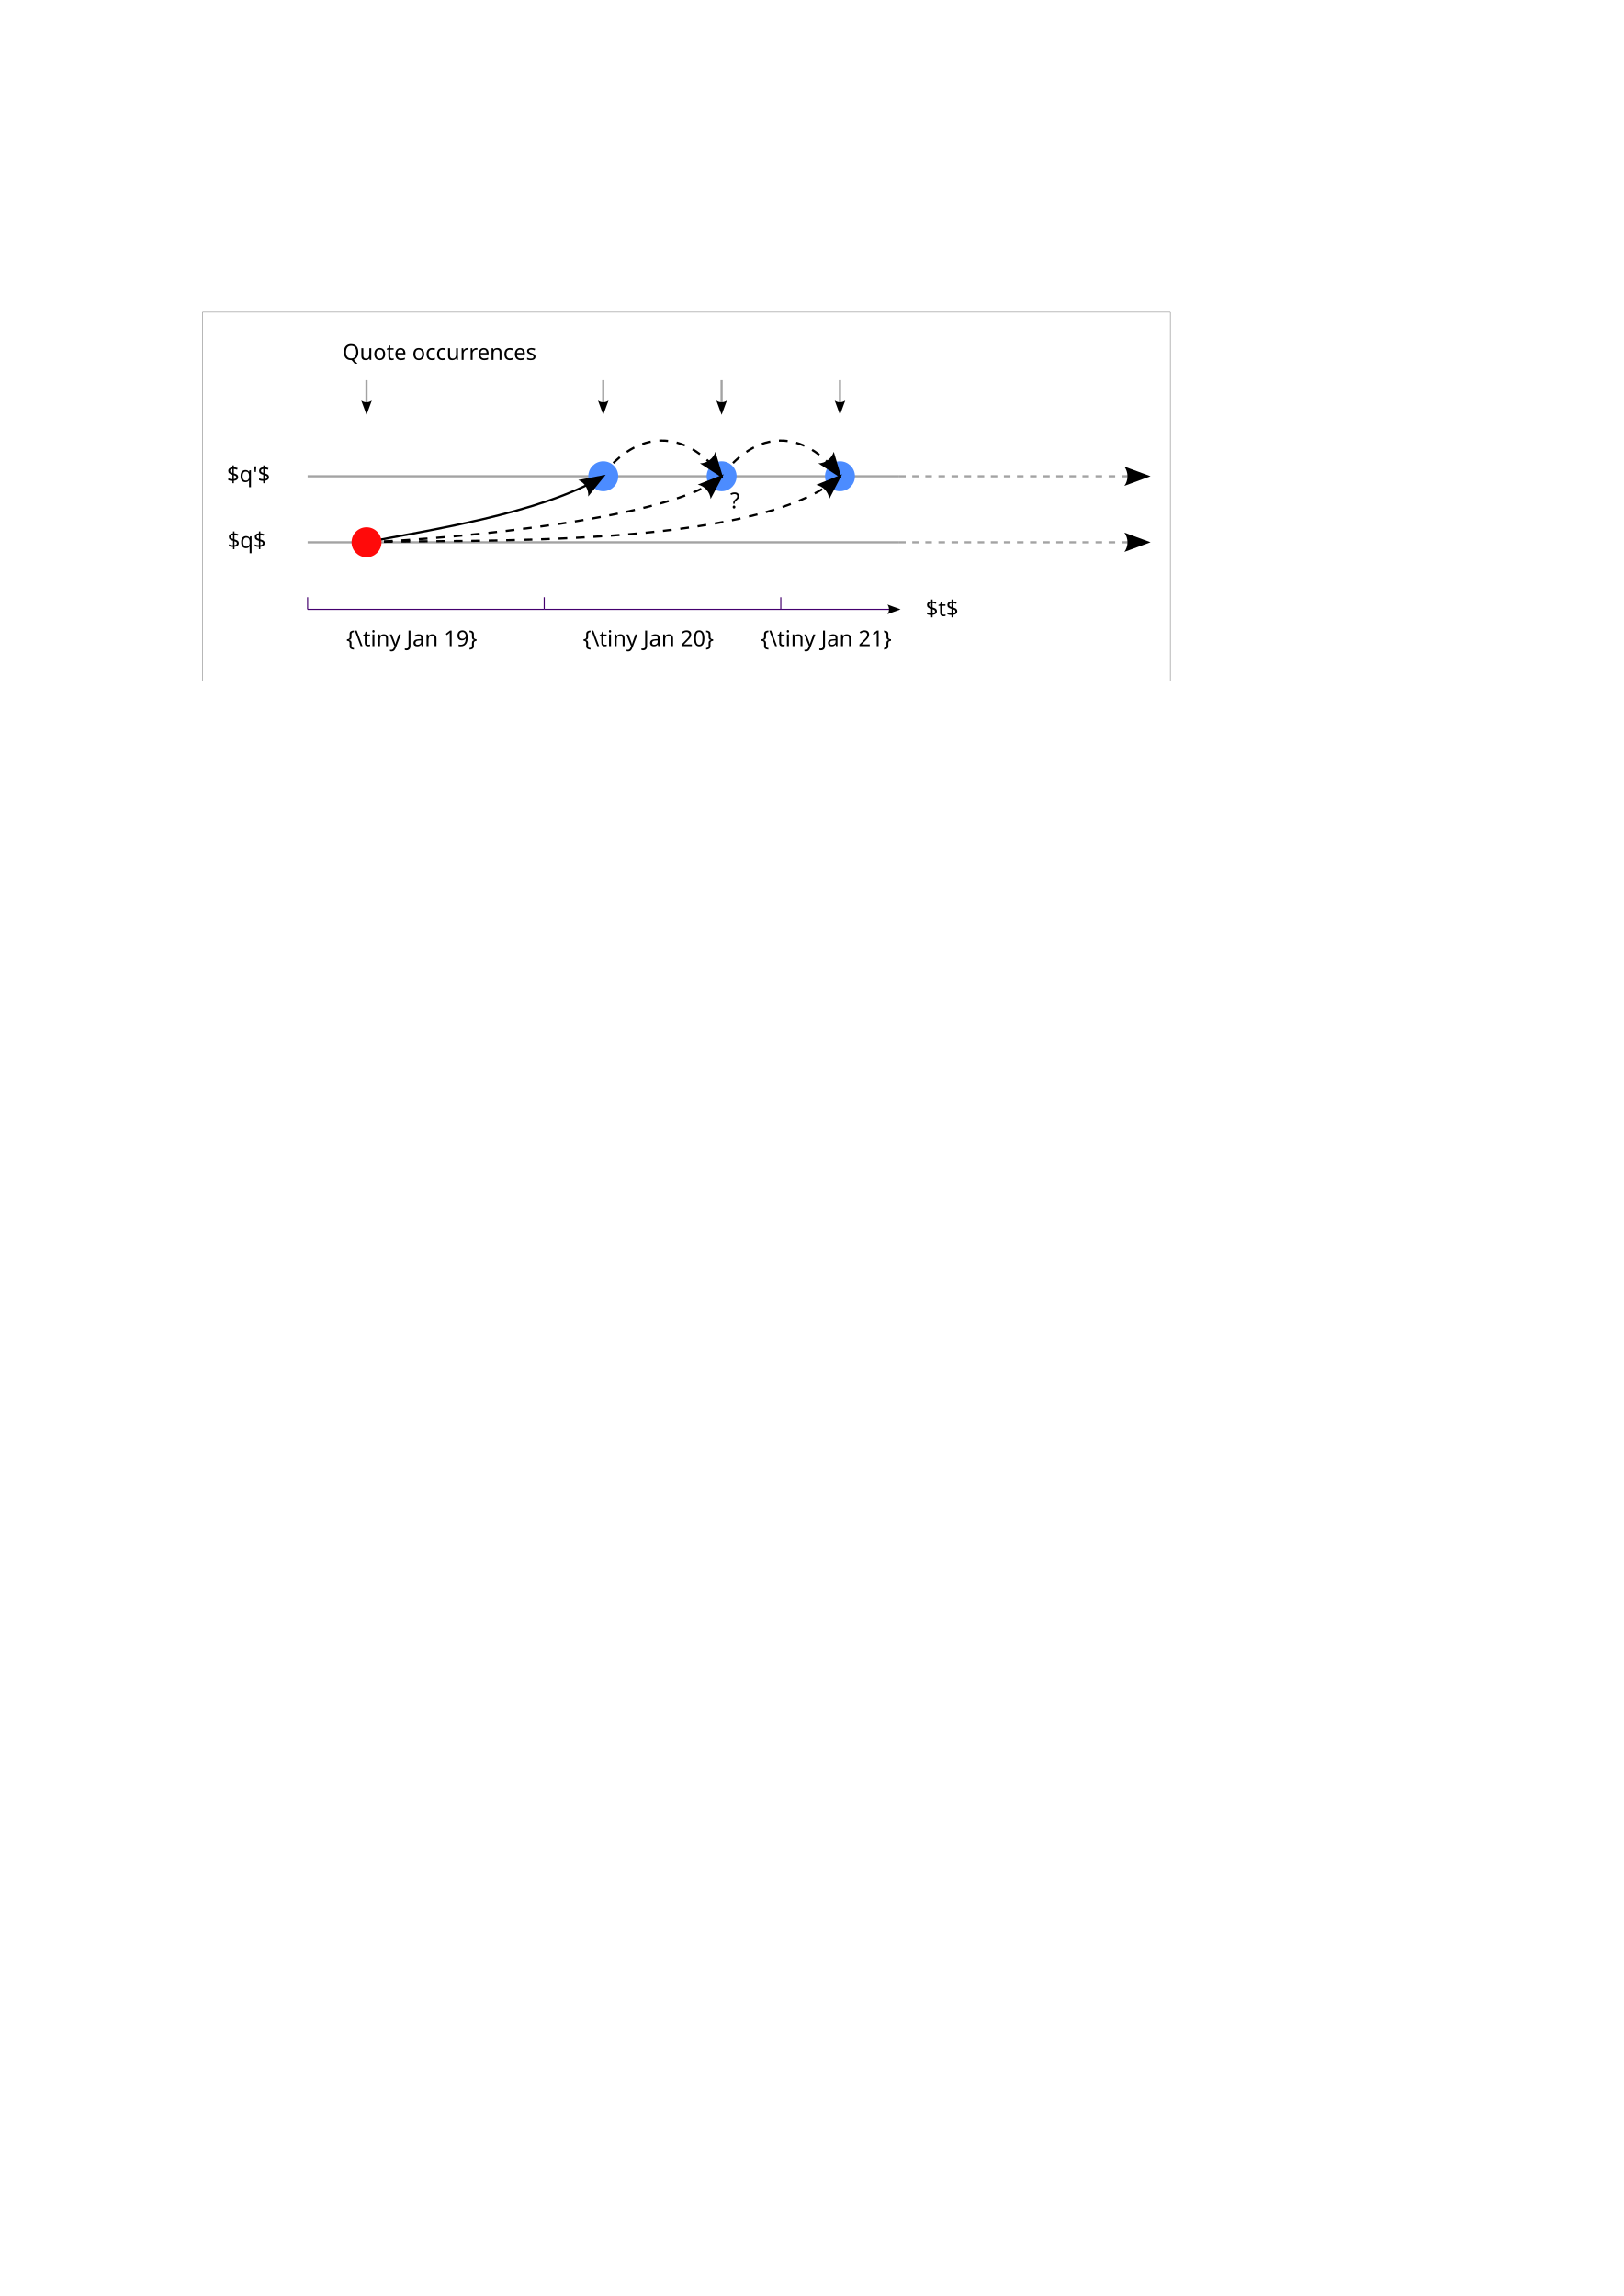
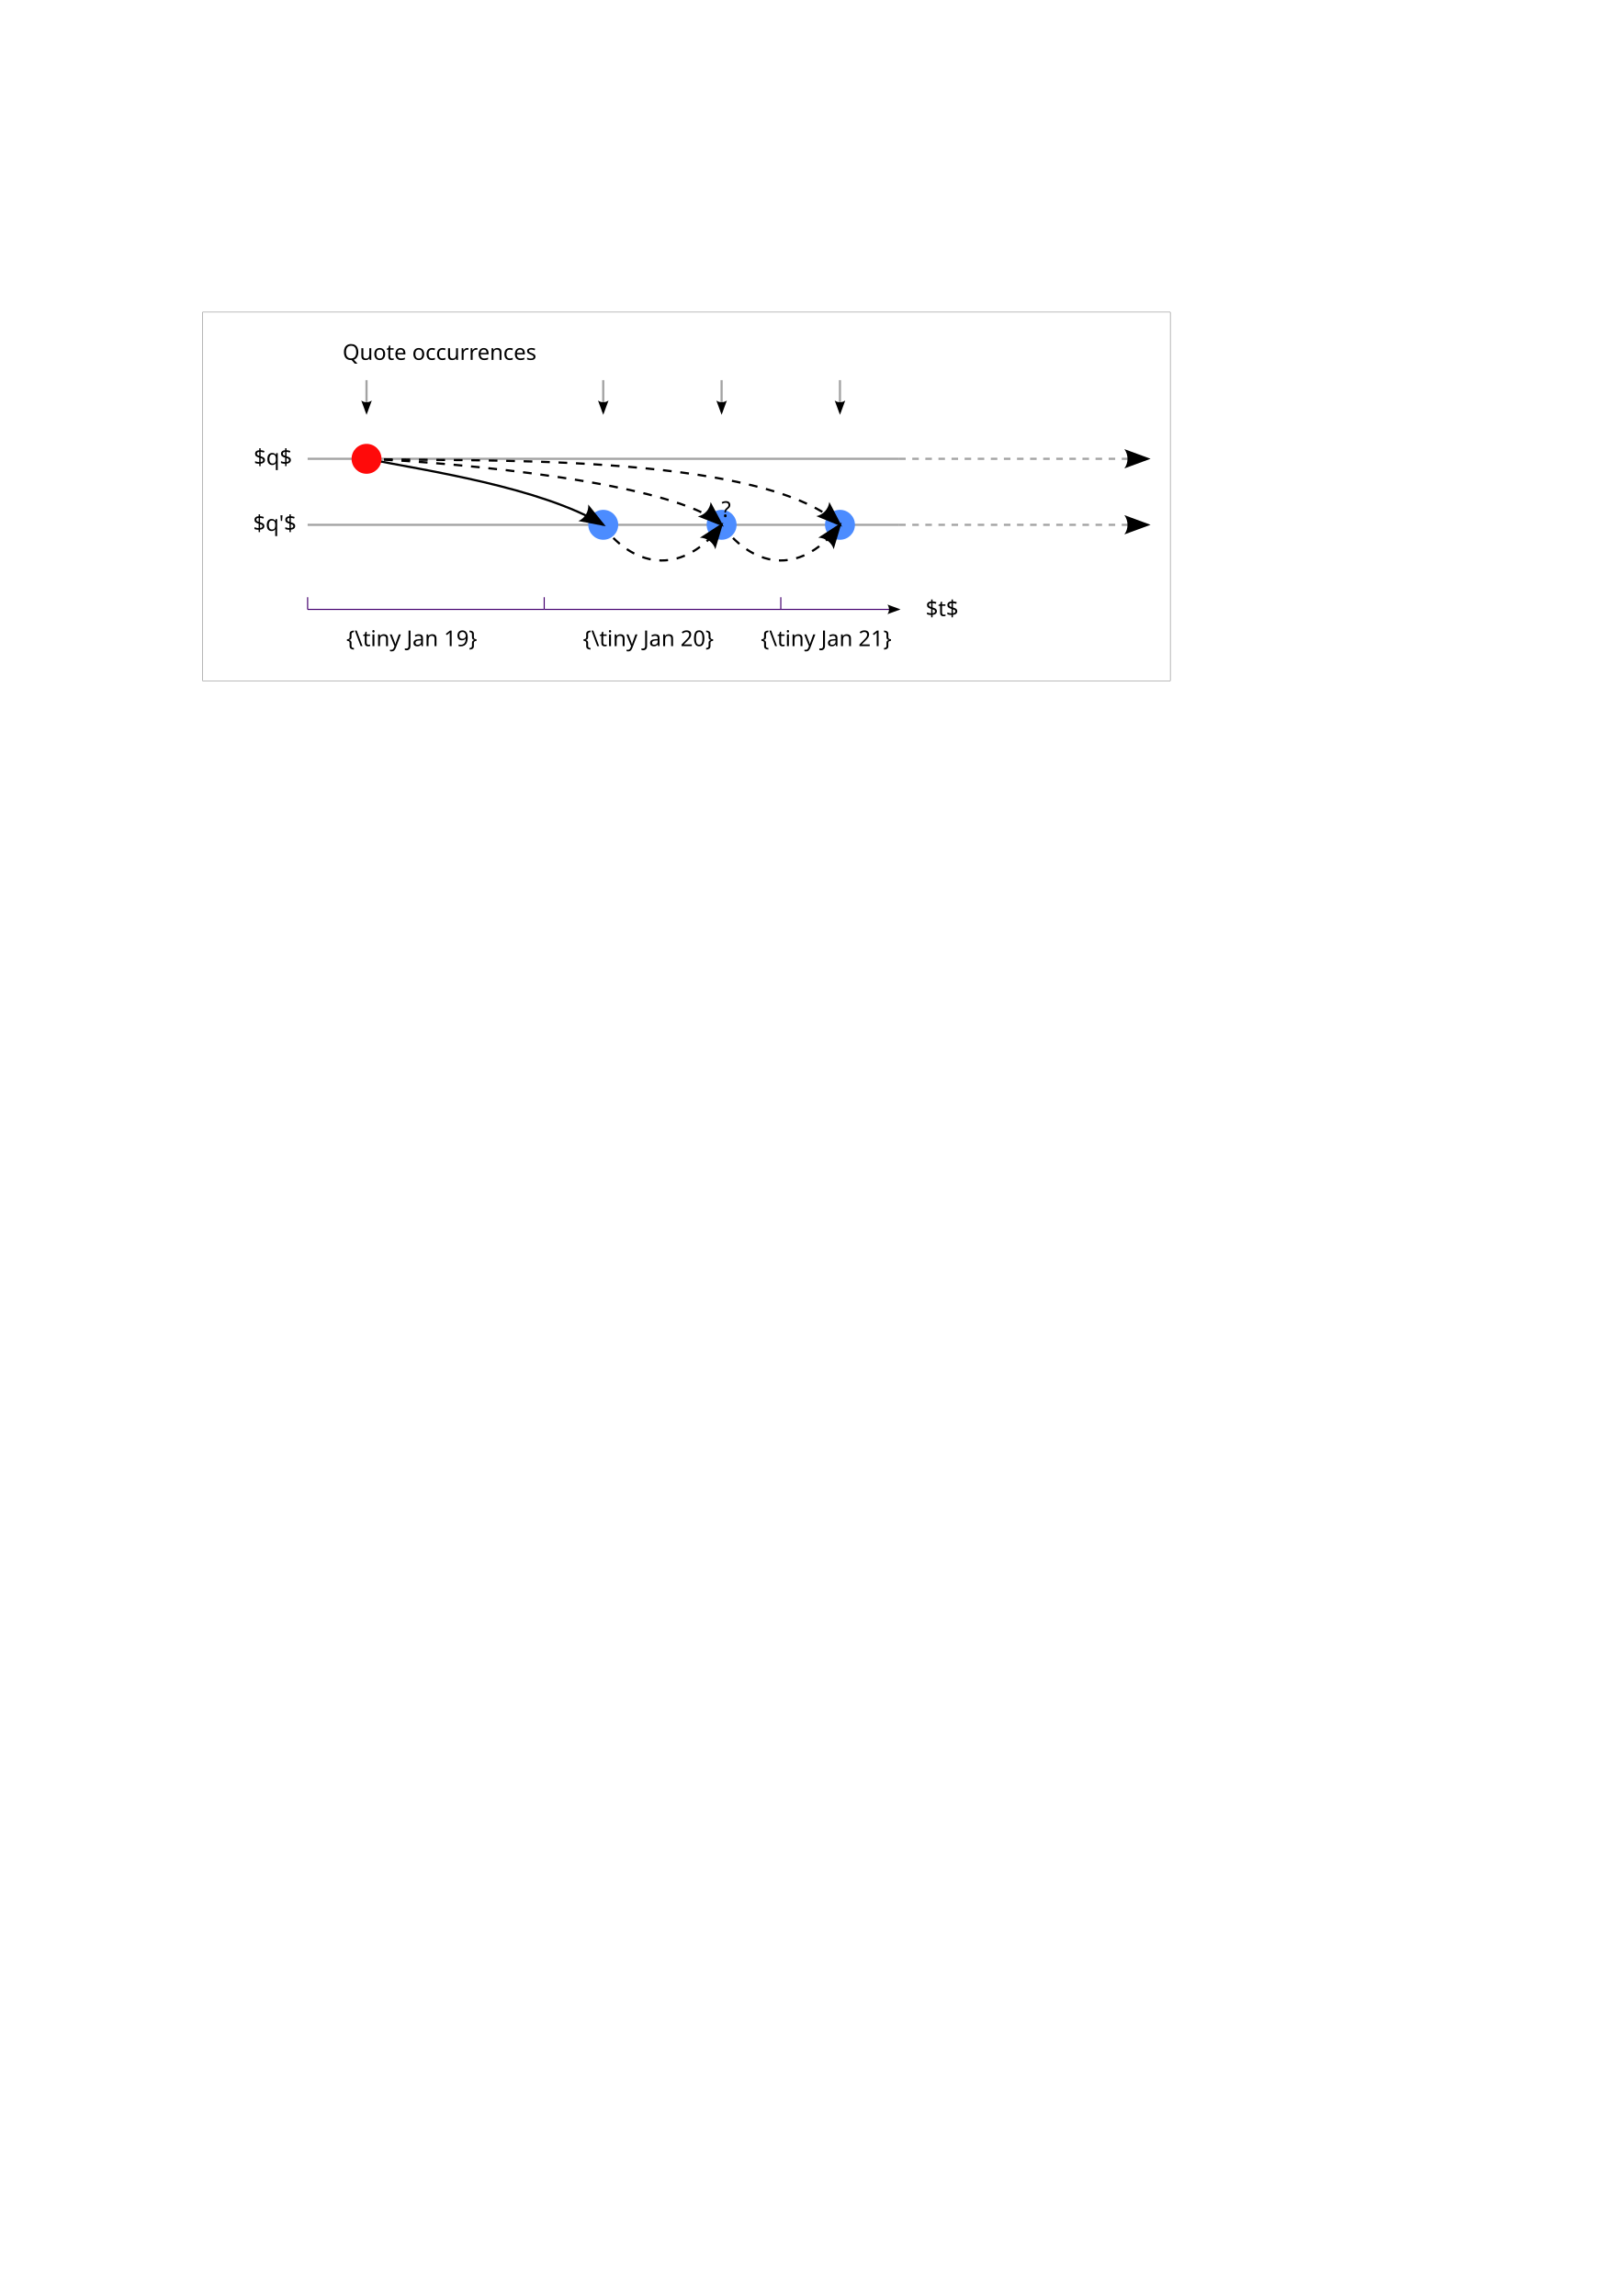
<svg xmlns="http://www.w3.org/2000/svg" version="1.1" width="744.094" height="1052.362" id="svg2">
  <defs id="defs4">
    <marker refX="0" refY="0" orient="auto" id="Arrow2Mend" style="overflow:visible">
      <path d="M 8.719,4.034 -2.207,0.016 8.719,-4.002 c -1.745,2.372 -1.735,5.617 -6e-7,8.035 z" transform="scale(-0.6,-0.6)" id="path3786" style="fill-rule:evenodd;stroke-width:0.625;stroke-linejoin:round" />
    </marker>
    <marker refX="0" refY="0" orient="auto" id="Arrow1Send" style="overflow:visible">
      <path d="M 0,0 5,-5 -12.5,0 5,5 0,0 z" transform="matrix(-0.2,0,0,-0.2,-1.2,0)" id="path3774" style="fill-rule:evenodd;stroke:#000000;stroke-width:1pt" />
    </marker>
    <marker refX="0" refY="0" orient="auto" id="Arrow2Lend" style="overflow:visible">
      <path d="M 8.719,4.034 -2.207,0.016 8.719,-4.002 c -1.745,2.372 -1.735,5.617 -6e-7,8.035 z" transform="matrix(-1.1,0,0,-1.1,-1.1,0)" id="path3780" style="fill-rule:evenodd;stroke-width:0.625;stroke-linejoin:round" />
    </marker>
    <marker refX="0" refY="0" orient="auto" id="Arrow2Lend-3" style="overflow:visible">
      <path d="M 8.719,4.034 -2.207,0.016 8.719,-4.002 c -1.745,2.372 -1.735,5.617 -6e-7,8.035 z" transform="matrix(-1.1,0,0,-1.1,-1.1,0)" id="path3780-4" style="fill-rule:evenodd;stroke-width:0.625;stroke-linejoin:round" />
    </marker>
    <marker refX="0" refY="0" orient="auto" id="Arrow2Lend-0" style="overflow:visible">
      <path d="M 8.719,4.034 -2.207,0.016 8.719,-4.002 c -1.745,2.372 -1.735,5.617 -6e-7,8.035 z" transform="matrix(-1.1,0,0,-1.1,-1.1,0)" id="path3780-3" style="fill-rule:evenodd;stroke-width:0.625;stroke-linejoin:round" />
    </marker>
    <marker refX="0" refY="0" orient="auto" id="Arrow2Lend-0-8" style="overflow:visible">
      <path d="M 8.719,4.034 -2.207,0.016 8.719,-4.002 c -1.745,2.372 -1.735,5.617 -6e-7,8.035 z" transform="matrix(-1.1,0,0,-1.1,-1.1,0)" id="path3780-3-8" style="fill-rule:evenodd;stroke-width:0.625;stroke-linejoin:round" />
    </marker>
    <marker refX="0" refY="0" orient="auto" id="Arrow2Lend-0-1" style="overflow:visible">
      <path d="M 8.719,4.034 -2.207,0.016 8.719,-4.002 c -1.745,2.372 -1.735,5.617 -6e-7,8.035 z" transform="matrix(-1.1,0,0,-1.1,-1.1,0)" id="path3780-3-87" style="fill-rule:evenodd;stroke-width:0.625;stroke-linejoin:round" />
    </marker>
    <marker refX="0" refY="0" orient="auto" id="Arrow2Lend-03" style="overflow:visible">
      <path d="M 8.719,4.034 -2.207,0.016 8.719,-4.002 c -1.745,2.372 -1.735,5.617 -6e-7,8.035 z" transform="matrix(-1.1,0,0,-1.1,-1.1,0)" id="path3780-8" style="fill-rule:evenodd;stroke-width:0.625;stroke-linejoin:round" />
    </marker>
    <marker refX="0" refY="0" orient="auto" id="Arrow2Lend-8" style="overflow:visible">
      <path d="M 8.719,4.034 -2.207,0.016 8.719,-4.002 c -1.745,2.372 -1.735,5.617 -6e-7,8.035 z" transform="matrix(-1.1,0,0,-1.1,-1.1,0)" id="path3780-2" style="fill-rule:evenodd;stroke-width:0.625;stroke-linejoin:round" />
    </marker>
    <marker refX="0" refY="0" orient="auto" id="marker3130" style="overflow:visible">
      <path d="M 8.719,4.034 -2.207,0.016 8.719,-4.002 c -1.745,2.372 -1.735,5.617 -6e-7,8.035 z" transform="matrix(-1.1,0,0,-1.1,-1.1,0)" id="path3132" style="fill-rule:evenodd;stroke-width:0.625;stroke-linejoin:round" />
    </marker>
    <marker refX="0" refY="0" orient="auto" id="Arrow2Mend-3" style="overflow:visible">
      <path d="M 8.719,4.034 -2.207,0.016 8.719,-4.002 c -1.745,2.372 -1.735,5.617 -6e-7,8.035 z" transform="scale(-0.6,-0.6)" id="path3786-8" style="fill-rule:evenodd;stroke-width:0.625;stroke-linejoin:round" />
    </marker>
    <marker refX="0" refY="0" orient="auto" id="Arrow2Mend-6" style="overflow:visible">
      <path d="M 8.719,4.034 -2.207,0.016 8.719,-4.002 c -1.745,2.372 -1.735,5.617 -6e-7,8.035 z" transform="scale(-0.6,-0.6)" id="path3786-80" style="fill-rule:evenodd;stroke-width:0.625;stroke-linejoin:round" />
    </marker>
    <marker refX="0" refY="0" orient="auto" id="Arrow2Mend-8" style="overflow:visible">
      <path d="M 8.719,4.034 -2.207,0.016 8.719,-4.002 c -1.745,2.372 -1.735,5.617 -6e-7,8.035 z" transform="scale(-0.6,-0.6)" id="path3786-1" style="fill-rule:evenodd;stroke-width:0.625;stroke-linejoin:round" />
    </marker>
    <marker refX="0" refY="0" orient="auto" id="marker3058" style="overflow:visible">
      <path d="M 8.719,4.034 -2.207,0.016 8.719,-4.002 c -1.745,2.372 -1.735,5.617 -6e-7,8.035 z" transform="scale(-0.6,-0.6)" id="path3060" style="fill-rule:evenodd;stroke-width:0.625;stroke-linejoin:round" />
    </marker>
    <marker refX="0" refY="0" orient="auto" id="marker3062" style="overflow:visible">
      <path d="M 8.719,4.034 -2.207,0.016 8.719,-4.002 c -1.745,2.372 -1.735,5.617 -6e-7,8.035 z" transform="scale(-0.6,-0.6)" id="path3064" style="fill-rule:evenodd;stroke-width:0.625;stroke-linejoin:round" />
    </marker>
    <marker refX="0" refY="0" orient="auto" id="marker3130-2" style="overflow:visible">
      <path d="M 8.719,4.034 -2.207,0.016 8.719,-4.002 c -1.745,2.372 -1.735,5.617 -6e-7,8.035 z" transform="matrix(-1.1,0,0,-1.1,-1.1,0)" id="path3132-7" style="fill-rule:evenodd;stroke-width:0.625;stroke-linejoin:round" />
    </marker>
    <marker refX="0" refY="0" orient="auto" id="marker3068" style="overflow:visible">
      <path d="M 8.719,4.034 -2.207,0.016 8.719,-4.002 c -1.745,2.372 -1.735,5.617 -6e-7,8.035 z" transform="matrix(-1.1,0,0,-1.1,-1.1,0)" id="path3070" style="fill-rule:evenodd;stroke-width:0.625;stroke-linejoin:round" />
    </marker>
    <marker refX="0" refY="0" orient="auto" id="Arrow2Lend-2" style="overflow:visible">
      <path d="M 8.719,4.034 -2.207,0.016 8.719,-4.002 c -1.745,2.372 -1.735,5.617 -6e-7,8.035 z" transform="matrix(-1.1,0,0,-1.1,-1.1,0)" id="path3780-0" style="fill-rule:evenodd;stroke-width:0.625;stroke-linejoin:round" />
    </marker>
    <marker refX="0" refY="0" orient="auto" id="marker3074" style="overflow:visible">
      <path d="M 8.719,4.034 -2.207,0.016 8.719,-4.002 c -1.745,2.372 -1.735,5.617 -6e-7,8.035 z" transform="matrix(-1.1,0,0,-1.1,-1.1,0)" id="path3076" style="fill-rule:evenodd;stroke-width:0.625;stroke-linejoin:round" />
    </marker>
    <marker refX="0" refY="0" orient="auto" id="marker3130-22" style="overflow:visible">
      <path d="M 8.719,4.034 -2.207,0.016 8.719,-4.002 c -1.745,2.372 -1.735,5.617 -6e-7,8.035 z" transform="matrix(-1.1,0,0,-1.1,-1.1,0)" id="path3132-4" style="fill-rule:evenodd;stroke-width:0.625;stroke-linejoin:round" />
    </marker>
    <marker refX="0" refY="0" orient="auto" id="marker3130-0" style="overflow:visible">
      <path d="M 8.719,4.034 -2.207,0.016 8.719,-4.002 c -1.745,2.372 -1.735,5.617 -6e-7,8.035 z" transform="matrix(-1.1,0,0,-1.1,-1.1,0)" id="path3132-5" style="fill-rule:evenodd;stroke-width:0.625;stroke-linejoin:round" />
    </marker>
    <marker refX="0" refY="0" orient="auto" id="marker3130-0-0" style="overflow:visible">
      <path d="M 8.719,4.034 -2.207,0.016 8.719,-4.002 c -1.745,2.372 -1.735,5.617 -6e-7,8.035 z" transform="matrix(-1.1,0,0,-1.1,-1.1,0)" id="path3132-5-9" style="fill-rule:evenodd;stroke-width:0.625;stroke-linejoin:round" />
    </marker>
    <marker refX="0" refY="0" orient="auto" id="Arrow2Mend-7" style="overflow:visible">
      <path d="M 8.719,4.034 -2.207,0.016 8.719,-4.002 c -1.745,2.372 -1.735,5.617 -6e-7,8.035 z" transform="scale(-0.6,-0.6)" id="path3786-3" style="fill-rule:evenodd;stroke-width:0.625;stroke-linejoin:round" />
    </marker>
    <marker refX="0" refY="0" orient="auto" id="marker3130-0-3" style="overflow:visible">
      <path d="M 8.719,4.034 -2.207,0.016 8.719,-4.002 c -1.745,2.372 -1.735,5.617 -6e-7,8.035 z" transform="matrix(-1.1,0,0,-1.1,-1.1,0)" id="path3132-5-7" style="fill-rule:evenodd;stroke-width:0.625;stroke-linejoin:round" />
    </marker>
    <marker refX="0" refY="0" orient="auto" id="Arrow2Lend-6" style="overflow:visible">
      <path d="M 8.719,4.034 -2.207,0.016 8.719,-4.002 c -1.745,2.372 -1.735,5.617 -6e-7,8.035 z" transform="matrix(-1.1,0,0,-1.1,-1.1,0)" id="path3780-5" style="fill-rule:evenodd;stroke-width:0.625;stroke-linejoin:round" />
    </marker>
    <marker refX="0" refY="0" orient="auto" id="marker3130-1" style="overflow:visible">
      <path d="M 8.719,4.034 -2.207,0.016 8.719,-4.002 c -1.745,2.372 -1.735,5.617 -6e-7,8.035 z" transform="matrix(-1.1,0,0,-1.1,-1.1,0)" id="path3132-3" style="fill-rule:evenodd;stroke-width:0.625;stroke-linejoin:round" />
    </marker>
    <marker refX="0" refY="0" orient="auto" id="marker3130-0-9" style="overflow:visible">
      <path d="M 8.719,4.034 -2.207,0.016 8.719,-4.002 c -1.745,2.372 -1.735,5.617 -6e-7,8.035 z" transform="matrix(-1.1,0,0,-1.1,-1.1,0)" id="path3132-5-93" style="fill-rule:evenodd;stroke-width:0.625;stroke-linejoin:round" />
    </marker>
    <marker refX="0" refY="0" orient="auto" id="marker3130-0-92" style="overflow:visible">
      <path d="M 8.719,4.034 -2.207,0.016 8.719,-4.002 c -1.745,2.372 -1.735,5.617 -6e-7,8.035 z" transform="matrix(-1.1,0,0,-1.1,-1.1,0)" id="path3132-5-3" style="fill-rule:evenodd;stroke-width:0.625;stroke-linejoin:round" />
    </marker>
    <marker refX="0" refY="0" orient="auto" id="marker5329" style="overflow:visible">
      <path d="M 8.719,4.034 -2.207,0.016 8.719,-4.002 c -1.745,2.372 -1.735,5.617 -6e-7,8.035 z" transform="matrix(-1.1,0,0,-1.1,-1.1,0)" id="path5331" style="fill-rule:evenodd;stroke-width:0.625;stroke-linejoin:round" />
    </marker>
    <marker refX="0" refY="0" orient="auto" id="Arrow2Lend-35" style="overflow:visible">
      <path d="M 8.719,4.034 -2.207,0.016 8.719,-4.002 c -1.745,2.372 -1.735,5.617 -6e-7,8.035 z" transform="matrix(-1.1,0,0,-1.1,-1.1,0)" id="path3780-83" style="fill-rule:evenodd;stroke-width:0.625;stroke-linejoin:round" />
    </marker>
    <marker refX="0" refY="0" orient="auto" id="marker3130-8" style="overflow:visible">
      <path d="M 8.719,4.034 -2.207,0.016 8.719,-4.002 c -1.745,2.372 -1.735,5.617 -6e-7,8.035 z" transform="matrix(-1.1,0,0,-1.1,-1.1,0)" id="path3132-41" style="fill-rule:evenodd;stroke-width:0.625;stroke-linejoin:round" />
    </marker>
    <marker refX="0" refY="0" orient="auto" id="marker5337" style="overflow:visible">
      <path d="M 8.719,4.034 -2.207,0.016 8.719,-4.002 c -1.745,2.372 -1.735,5.617 -6e-7,8.035 z" transform="matrix(-1.1,0,0,-1.1,-1.1,0)" id="path5339" style="fill-rule:evenodd;stroke-width:0.625;stroke-linejoin:round" />
    </marker>
    <marker refX="0" refY="0" orient="auto" id="marker5341" style="overflow:visible">
      <path d="M 8.719,4.034 -2.207,0.016 8.719,-4.002 c -1.745,2.372 -1.735,5.617 -6e-7,8.035 z" transform="matrix(-1.1,0,0,-1.1,-1.1,0)" id="path5343" style="fill-rule:evenodd;stroke-width:0.625;stroke-linejoin:round" />
    </marker>
    <marker refX="0" refY="0" orient="auto" id="marker5345" style="overflow:visible">
      <path d="M 8.719,4.034 -2.207,0.016 8.719,-4.002 c -1.745,2.372 -1.735,5.617 -6e-7,8.035 z" transform="matrix(-1.1,0,0,-1.1,-1.1,0)" id="path5347" style="fill-rule:evenodd;stroke-width:0.625;stroke-linejoin:round" />
    </marker>
    <marker refX="0" refY="0" orient="auto" id="Arrow2Lend-01" style="overflow:visible">
      <path d="M 8.719,4.034 -2.207,0.016 8.719,-4.002 c -1.745,2.372 -1.735,5.617 -6e-7,8.035 z" transform="matrix(-1.1,0,0,-1.1,-1.1,0)" id="path3780-6" style="fill-rule:evenodd;stroke-width:0.625;stroke-linejoin:round" />
    </marker>
    <marker refX="0" refY="0" orient="auto" id="marker3130-0-8" style="overflow:visible">
      <path d="M 8.719,4.034 -2.207,0.016 8.719,-4.002 c -1.745,2.372 -1.735,5.617 -6e-7,8.035 z" transform="matrix(-1.1,0,0,-1.1,-1.1,0)" id="path3132-5-0" style="fill-rule:evenodd;stroke-width:0.625;stroke-linejoin:round" />
    </marker>
    <marker refX="0" refY="0" orient="auto" id="marker3130-9" style="overflow:visible">
      <path d="M 8.719,4.034 -2.207,0.016 8.719,-4.002 c -1.745,2.372 -1.735,5.617 -6e-7,8.035 z" transform="matrix(-1.1,0,0,-1.1,-1.1,0)" id="path3132-6" style="fill-rule:evenodd;stroke-width:0.625;stroke-linejoin:round" />
    </marker>
    <marker refX="0" refY="0" orient="auto" id="marker6611" style="overflow:visible">
      <path d="M 8.719,4.034 -2.207,0.016 8.719,-4.002 c -1.745,2.372 -1.735,5.617 -6e-7,8.035 z" transform="matrix(-1.1,0,0,-1.1,-1.1,0)" id="path6613" style="fill-rule:evenodd;stroke-width:0.625;stroke-linejoin:round" />
    </marker>
    <marker refX="0" refY="0" orient="auto" id="marker6615" style="overflow:visible">
      <path d="M 8.719,4.034 -2.207,0.016 8.719,-4.002 c -1.745,2.372 -1.735,5.617 -6e-7,8.035 z" transform="matrix(-1.1,0,0,-1.1,-1.1,0)" id="path6617" style="fill-rule:evenodd;stroke-width:0.625;stroke-linejoin:round" />
    </marker>
    <marker refX="0" refY="0" orient="auto" id="marker5345-3" style="overflow:visible">
      <path d="M 8.719,4.034 -2.207,0.016 8.719,-4.002 c -1.745,2.372 -1.735,5.617 -6e-7,8.035 z" transform="matrix(-1.1,0,0,-1.1,-1.1,0)" id="path5347-8" style="fill-rule:evenodd;stroke-width:0.625;stroke-linejoin:round" />
    </marker>
    <marker refX="0" refY="0" orient="auto" id="marker5345-4" style="overflow:visible">
      <path d="M 8.719,4.034 -2.207,0.016 8.719,-4.002 c -1.745,2.372 -1.735,5.617 -6e-7,8.035 z" transform="matrix(-1.1,0,0,-1.1,-1.1,0)" id="path5347-1" style="fill-rule:evenodd;stroke-width:0.625;stroke-linejoin:round" />
    </marker>
  </defs>
  <g id="layer1" style="display:inline" />
  <g id="layer3" style="display:inline" />
  <text style="font-size:40px;font-style:normal;font-weight:normal;line-height:125%;letter-spacing:0px;word-spacing:0px;fill:#000000;fill-opacity:1;stroke:none;font-family:Sans" xml:space="preserve" id="text3033" y="530.508" x="139.073">
    <tspan id="tspan3035" y="530.508" x="139.073" />
  </text>
  <rect style="fill:none;stroke:#000000;stroke-width:0.117;stroke-linecap:round;stroke-linejoin:round;stroke-miterlimit:4;stroke-opacity:1;stroke-dasharray:none;stroke-dashoffset:0;display:inline" id="rect6504-5" y="143.084" x="92.828" height="168.944" width="443.483" />
  <g id="g3156">
    <g id="g3422">
      <text style="font-size:10px;font-style:normal;font-weight:normal;line-height:125%;letter-spacing:0px;word-spacing:0px;fill:#000000;fill-opacity:1;stroke:none;display:inline;font-family:Sans" xml:space="preserve" id="text3037-4" y="164.952" x="157.002">
        <tspan id="tspan3039-9" y="164.952" x="157.002">Quote occurrences</tspan>
      </text>
      <path style="fill:none;stroke:#a3a3a3;stroke-width:1px;stroke-linecap:butt;stroke-linejoin:miter;stroke-opacity:1;marker-end:url(#Arrow2Mend);display:inline" id="path3041-5" d="m 167.965,174.237 0,14.57" />
      <path style="fill:none;stroke:#a3a3a3;stroke-width:1px;stroke-linecap:butt;stroke-linejoin:miter;stroke-opacity:1;marker-end:url(#Arrow2Mend);display:inline" id="path3041-0-6" d="m 276.446,174.237 0,14.57" />
      <path style="fill:none;stroke:#a3a3a3;stroke-width:1px;stroke-linecap:butt;stroke-linejoin:miter;stroke-opacity:1;marker-end:url(#Arrow2Mend);display:inline" id="path3041-8-4" d="m 384.927,174.237 0,14.57" />
      <path style="fill:none;stroke:#a3a3a3;stroke-width:1px;stroke-linecap:butt;stroke-linejoin:miter;stroke-opacity:1;marker-end:url(#Arrow2Mend);display:inline" id="path3041-0-6-9" d="m 330.686,174.237 0,14.57" />
    </g>
-     <path d="m 140.976,218.294 271.08,0" id="path4092-2" style="fill:none;stroke:#a3a3a3;stroke-width:1px;stroke-linecap:butt;stroke-linejoin:miter;stroke-opacity:1;marker-end:none;display:inline" />
-     <path d="m 412.056,218.294 113.901,0" id="path2985-73-4-6" style="fill:none;stroke:#a3a3a3;stroke-width:1;stroke-linecap:butt;stroke-linejoin:miter;stroke-miterlimit:4;stroke-opacity:1;stroke-dasharray:3, 3;stroke-dashoffset:0;marker-end:url(#Arrow2Lend);display:inline" />
-     <path d="m 140.976,248.552 271.08,0" id="path4092-2-0" style="fill:none;stroke:#a3a3a3;stroke-width:1px;stroke-linecap:butt;stroke-linejoin:miter;stroke-opacity:1;marker-end:none;display:inline" />
-     <path d="m 391.796,218.294 a 6.859,6.859 0 0 1 -13.719,0 6.859,6.859 0 1 1 13.719,0 z" id="path4199-24-449-6-5" style="fill:#4c8cff;fill-opacity:1;stroke:none;display:inline" />
-     <path d="m 330.696,218.294 c 16.033,-21.465 37.67,-22.14 54.24,0" id="path3219-7-7" style="fill:none;stroke:#000000;stroke-width:1;stroke-linecap:butt;stroke-linejoin:miter;stroke-miterlimit:4;stroke-opacity:1;stroke-dasharray:4, 4;stroke-dashoffset:0;marker-end:url(#marker3130-0);display:inline" />
-     <path d="m 337.555,218.294 a 6.859,6.859 0 0 1 -13.719,0 6.859,6.859 0 1 1 13.719,0 z" id="path4199-24-449-6-5-8" style="fill:#4c8cff;fill-opacity:1;stroke:none;display:inline" />
-     <path d="m 275.858,218.294 c 16.033,-21.465 38.267,-22.14 54.837,0" id="path3219-7" style="fill:none;stroke:#000000;stroke-width:1;stroke-linecap:butt;stroke-linejoin:miter;stroke-miterlimit:4;stroke-opacity:1;stroke-dasharray:4, 4;stroke-dashoffset:0;marker-end:url(#marker3130-0);display:inline" />
-     <text x="103.997" y="220.896" id="text4753-2-0" xml:space="preserve" style="font-size:10px;font-style:normal;font-variant:normal;font-weight:normal;font-stretch:normal;line-height:125%;letter-spacing:0px;word-spacing:0px;fill:#000000;fill-opacity:1;stroke:none;display:inline;font-family:Norasi;-inkscape-font-specification:Norasi">
-       <tspan x="103.997" y="220.896" id="tspan4755-7-3">$q'$</tspan>
+     <path d="m 140.976,210.294 271.08,0" id="path4092-2" style="fill:none;stroke:#a3a3a3;stroke-width:1px;stroke-linecap:butt;stroke-linejoin:miter;stroke-opacity:1;marker-end:none;display:inline" />
+     <path d="m 412.056,210.294 113.901,0" id="path2985-73-4-6" style="fill:none;stroke:#a3a3a3;stroke-width:1;stroke-linecap:butt;stroke-linejoin:miter;stroke-miterlimit:4;stroke-opacity:1;stroke-dasharray:3, 3;stroke-dashoffset:0;marker-end:url(#Arrow2Lend);display:inline" />
+     <path d="m 140.976,240.552 271.08,0" id="path4092-2-0" style="fill:none;stroke:#a3a3a3;stroke-width:1px;stroke-linecap:butt;stroke-linejoin:miter;stroke-opacity:1;marker-end:none;display:inline" />
+     <path d="m 391.796,240.541 a 6.859,6.859 0 0 0 -13.719,0 6.859,6.859 0 1 0 13.719,0 z" id="path4199-24-449-6-5" style="fill:#4c8cff;fill-opacity:1;stroke:none;display:inline" />
+     <path d="m 330.696,240.541 c 16.033,21.465 37.67,22.14 54.24,0" id="path3219-7-7" style="fill:none;stroke:#000000;stroke-width:1;stroke-linecap:butt;stroke-linejoin:miter;stroke-miterlimit:4;stroke-opacity:1;stroke-dasharray:4, 4;stroke-dashoffset:0;marker-end:url(#marker3130-0);display:inline" />
+     <path d="m 337.555,240.541 a 6.859,6.859 0 0 0 -13.719,0 6.859,6.859 0 1 0 13.719,0 z" id="path4199-24-449-6-5-8" style="fill:#4c8cff;fill-opacity:1;stroke:none;display:inline" />
+     <path d="m 275.858,240.541 c 16.033,21.465 38.267,22.14 54.837,0" id="path3219-7" style="fill:none;stroke:#000000;stroke-width:1;stroke-linecap:butt;stroke-linejoin:miter;stroke-miterlimit:4;stroke-opacity:1;stroke-dasharray:4, 4;stroke-dashoffset:0;marker-end:url(#marker3130-0);display:inline" />
+     <text x="115.997" y="243.311" id="text4753-2-0" xml:space="preserve" style="font-size:10px;font-style:normal;font-variant:normal;font-weight:normal;font-stretch:normal;line-height:125%;letter-spacing:0px;word-spacing:0px;fill:#000000;fill-opacity:1;stroke:none;display:inline;font-family:Norasi;-inkscape-font-specification:Norasi">
+       <tspan x="115.997" y="243.311" id="tspan4755-7-3">$q'$</tspan>
    </text>
-     <text x="104.271" y="251.154" id="text4757-5-8" xml:space="preserve" style="font-size:10px;font-style:normal;font-variant:normal;font-weight:normal;font-stretch:normal;line-height:125%;letter-spacing:0px;word-spacing:0px;fill:#000000;fill-opacity:1;stroke:none;display:inline;font-family:Norasi;-inkscape-font-specification:Norasi">
-       <tspan x="104.271" y="251.154" id="tspan4759-4-7">$q$</tspan>
+     <text x="116.271" y="213.053" id="text4757-5-8" xml:space="preserve" style="font-size:10px;font-style:normal;font-variant:normal;font-weight:normal;font-stretch:normal;line-height:125%;letter-spacing:0px;word-spacing:0px;fill:#000000;fill-opacity:1;stroke:none;display:inline;font-family:Norasi;-inkscape-font-specification:Norasi">
+       <tspan x="116.271" y="213.053" id="tspan4759-4-7">$q$</tspan>
    </text>
    <text x="424.196" y="282.37" id="text5775-2-0" xml:space="preserve" style="font-size:10px;font-style:normal;font-variant:normal;font-weight:normal;font-stretch:normal;line-height:125%;letter-spacing:0px;word-spacing:0px;fill:#000000;fill-opacity:1;stroke:none;display:inline;font-family:Norasi;-inkscape-font-specification:Norasi">
      <tspan x="424.196" y="282.37" id="tspan5777-9-4">$t$</tspan>
    </text>
-     <path d="m 283.315,218.294 a 6.859,6.859 0 0 1 -13.719,0 6.859,6.859 0 1 1 13.719,0 z" id="path4199-24-26-9-4" style="fill:#4c8cff;fill-opacity:1;stroke:none;display:inline" />
-     <path d="m 167.974,248.534 c 26.785,-5.313 79.732,-12.972 108.481,-30.241" id="path4985-8" style="fill:none;stroke:#000000;stroke-width:1px;stroke-linecap:butt;stroke-linejoin:miter;stroke-opacity:1;marker-end:url(#marker3130);display:inline" />
-     <path d="m 167.974,248.534 c 41.686,-1.671 141.091,-10.931 162.721,-30.241" id="path4985-8-3" style="fill:none;stroke:#000000;stroke-width:1;stroke-linecap:butt;stroke-linejoin:miter;stroke-miterlimit:4;stroke-opacity:1;stroke-dasharray:4, 4;stroke-dashoffset:0;marker-end:url(#marker3130);display:inline" />
-     <text x="343.266" y="232.929" id="text4385" xml:space="preserve" style="font-size:10px;font-style:normal;font-weight:normal;line-height:125%;letter-spacing:0px;word-spacing:0px;fill:#000000;fill-opacity:1;stroke:none;font-family:Sans">
-       <tspan x="343.266" y="232.929" id="tspan4387" style="text-align:center;text-anchor:middle">?</tspan>
+     <path d="m 283.315,240.541 a 6.859,6.859 0 0 0 -13.719,0 6.859,6.859 0 1 0 13.719,0 z" id="path4199-24-26-9-4" style="fill:#4c8cff;fill-opacity:1;stroke:none;display:inline" />
+     <path d="m 167.974,210.3 c 26.785,5.313 79.732,12.972 108.481,30.241" id="path4985-8" style="fill:none;stroke:#000000;stroke-width:1px;stroke-linecap:butt;stroke-linejoin:miter;stroke-opacity:1;marker-end:url(#marker3130);display:inline" />
+     <path d="m 167.974,210.3 c 41.686,1.671 141.091,10.931 162.721,30.241" id="path4985-8-3" style="fill:none;stroke:#000000;stroke-width:1;stroke-linecap:butt;stroke-linejoin:miter;stroke-miterlimit:4;stroke-opacity:1;stroke-dasharray:4, 4;stroke-dashoffset:0;marker-end:url(#marker3130);display:inline" />
+     <text x="339.266" y="236.929" id="text4385" xml:space="preserve" style="font-size:10px;font-style:normal;font-weight:normal;line-height:125%;letter-spacing:0px;word-spacing:0px;fill:#000000;fill-opacity:1;stroke:none;font-family:Sans">
+       <tspan x="339.266" y="236.929" id="tspan4387" style="text-align:center;text-anchor:middle">?</tspan>
    </text>
-     <path d="m 412.056,248.552 113.901,0" id="path2985-73-4-6-0" style="fill:none;stroke:#a3a3a3;stroke-width:1;stroke-linecap:butt;stroke-linejoin:miter;stroke-miterlimit:4;stroke-opacity:1;stroke-dasharray:3, 3;stroke-dashoffset:0;marker-end:url(#Arrow2Lend);display:inline" />
-     <path d="m 167.974,248.534 c 41.686,-1.671 179.41,4.054 216.962,-30.241" id="path4985-8-3-7" style="fill:none;stroke:#000000;stroke-width:1;stroke-linecap:butt;stroke-linejoin:miter;stroke-miterlimit:4;stroke-opacity:1;stroke-dasharray:4, 4;stroke-dashoffset:0;marker-end:url(#marker3130);display:inline" />
-     <path d="m 174.834,248.534 a 6.859,6.859 0 0 1 -13.719,0 6.859,6.859 0 1 1 13.719,0 z" id="path4199-1-4-5" style="fill:#ff0a0a;fill-opacity:1;stroke:none;display:inline" />
+     <path d="m 412.056,240.552 113.901,0" id="path2985-73-4-6-0" style="fill:none;stroke:#a3a3a3;stroke-width:1;stroke-linecap:butt;stroke-linejoin:miter;stroke-miterlimit:4;stroke-opacity:1;stroke-dasharray:3, 3;stroke-dashoffset:0;marker-end:url(#Arrow2Lend);display:inline" />
+     <path d="m 167.974,210.3 c 41.686,1.671 179.41,-4.054 216.962,30.241" id="path4985-8-3-7" style="fill:none;stroke:#000000;stroke-width:1;stroke-linecap:butt;stroke-linejoin:miter;stroke-miterlimit:4;stroke-opacity:1;stroke-dasharray:4, 4;stroke-dashoffset:0;marker-end:url(#marker3130);display:inline" />
+     <path d="m 174.834,210.3 a 6.859,6.859 0 0 0 -13.719,0 6.859,6.859 0 1 0 13.719,0 z" id="path4199-1-4-5" style="fill:#ff0a0a;fill-opacity:1;stroke:none;display:inline" />
    <text x="195.189" y="296.152" id="text4542" xml:space="preserve" style="font-size:10px;font-style:normal;font-weight:normal;text-align:center;line-height:125%;letter-spacing:0px;word-spacing:0px;text-anchor:middle;fill:#000000;fill-opacity:1;stroke:none;font-family:Sans">
      <tspan x="195.189" y="296.152" id="tspan4544">{\tiny Jan 19}</tspan>
    </text>
    <text x="303.608" y="296.152" id="text4542-3" xml:space="preserve" style="font-size:10px;font-style:normal;font-weight:normal;text-align:center;line-height:125%;letter-spacing:0px;word-spacing:0px;text-anchor:middle;fill:#000000;fill-opacity:1;stroke:none;display:inline;font-family:Sans">
      <tspan x="303.608" y="296.152" id="tspan4544-63">{\tiny Jan 20}</tspan>
    </text>
    <text x="385.13" y="296.152" id="text4542-6" xml:space="preserve" style="font-size:10px;font-style:normal;font-weight:normal;text-align:center;line-height:125%;letter-spacing:0px;word-spacing:0px;text-anchor:middle;fill:#000000;fill-opacity:1;stroke:none;display:inline;font-family:Sans">
      <tspan x="385.13" y="296.152" id="tspan4544-638">{\tiny Jan 21}</tspan>
    </text>
    <path d="m 249.396,273.733 0,5.582" id="path4540-30-3-9" style="fill:none;stroke:#44006e;stroke-width:0.5;stroke-linecap:butt;stroke-linejoin:miter;stroke-miterlimit:4;stroke-opacity:1;stroke-dasharray:none;display:inline" />
    <path d="m 357.816,273.733 0,5.582" id="path4540-14-8-1" style="fill:none;stroke:#44006e;stroke-width:0.5;stroke-linecap:butt;stroke-linejoin:miter;stroke-miterlimit:4;stroke-opacity:1;stroke-dasharray:none;display:inline" />
    <path d="m 249.396,279.315 108.42,0" id="path5557-2" style="fill:none;stroke:#44006e;stroke-width:0.5;stroke-linecap:butt;stroke-linejoin:miter;stroke-miterlimit:4;stroke-opacity:1;stroke-dasharray:none" />
    <path d="m 140.976,279.315 108.42,0" id="path5557-7-1" style="fill:none;stroke:#44006e;stroke-width:0.5;stroke-linecap:butt;stroke-linejoin:miter;stroke-miterlimit:4;stroke-opacity:1;stroke-dasharray:none;display:inline" />
    <path d="m 140.976,273.733 0,5.582" id="path4540-30-3-1-5" style="fill:none;stroke:#44006e;stroke-width:0.5;stroke-linecap:butt;stroke-linejoin:miter;stroke-miterlimit:4;stroke-opacity:1;stroke-dasharray:none;display:inline" />
    <path d="m 357.816,279.315 54.21,0" id="path5557-0-6" style="fill:none;stroke:#44006e;stroke-width:0.5;stroke-linecap:butt;stroke-linejoin:miter;stroke-miterlimit:4;stroke-opacity:1;stroke-dasharray:none;marker-end:url(#marker5345);display:inline" />
  </g>
  <text style="font-size:10px;font-style:normal;font-weight:normal;line-height:125%;letter-spacing:0px;word-spacing:0px;fill:#000000;fill-opacity:1;stroke:none;font-family:Sans" xml:space="preserve" id="text6559" y="298.72" x="276.159">
    <tspan id="tspan6561" y="298.72" x="276.159" />
  </text>
</svg>
